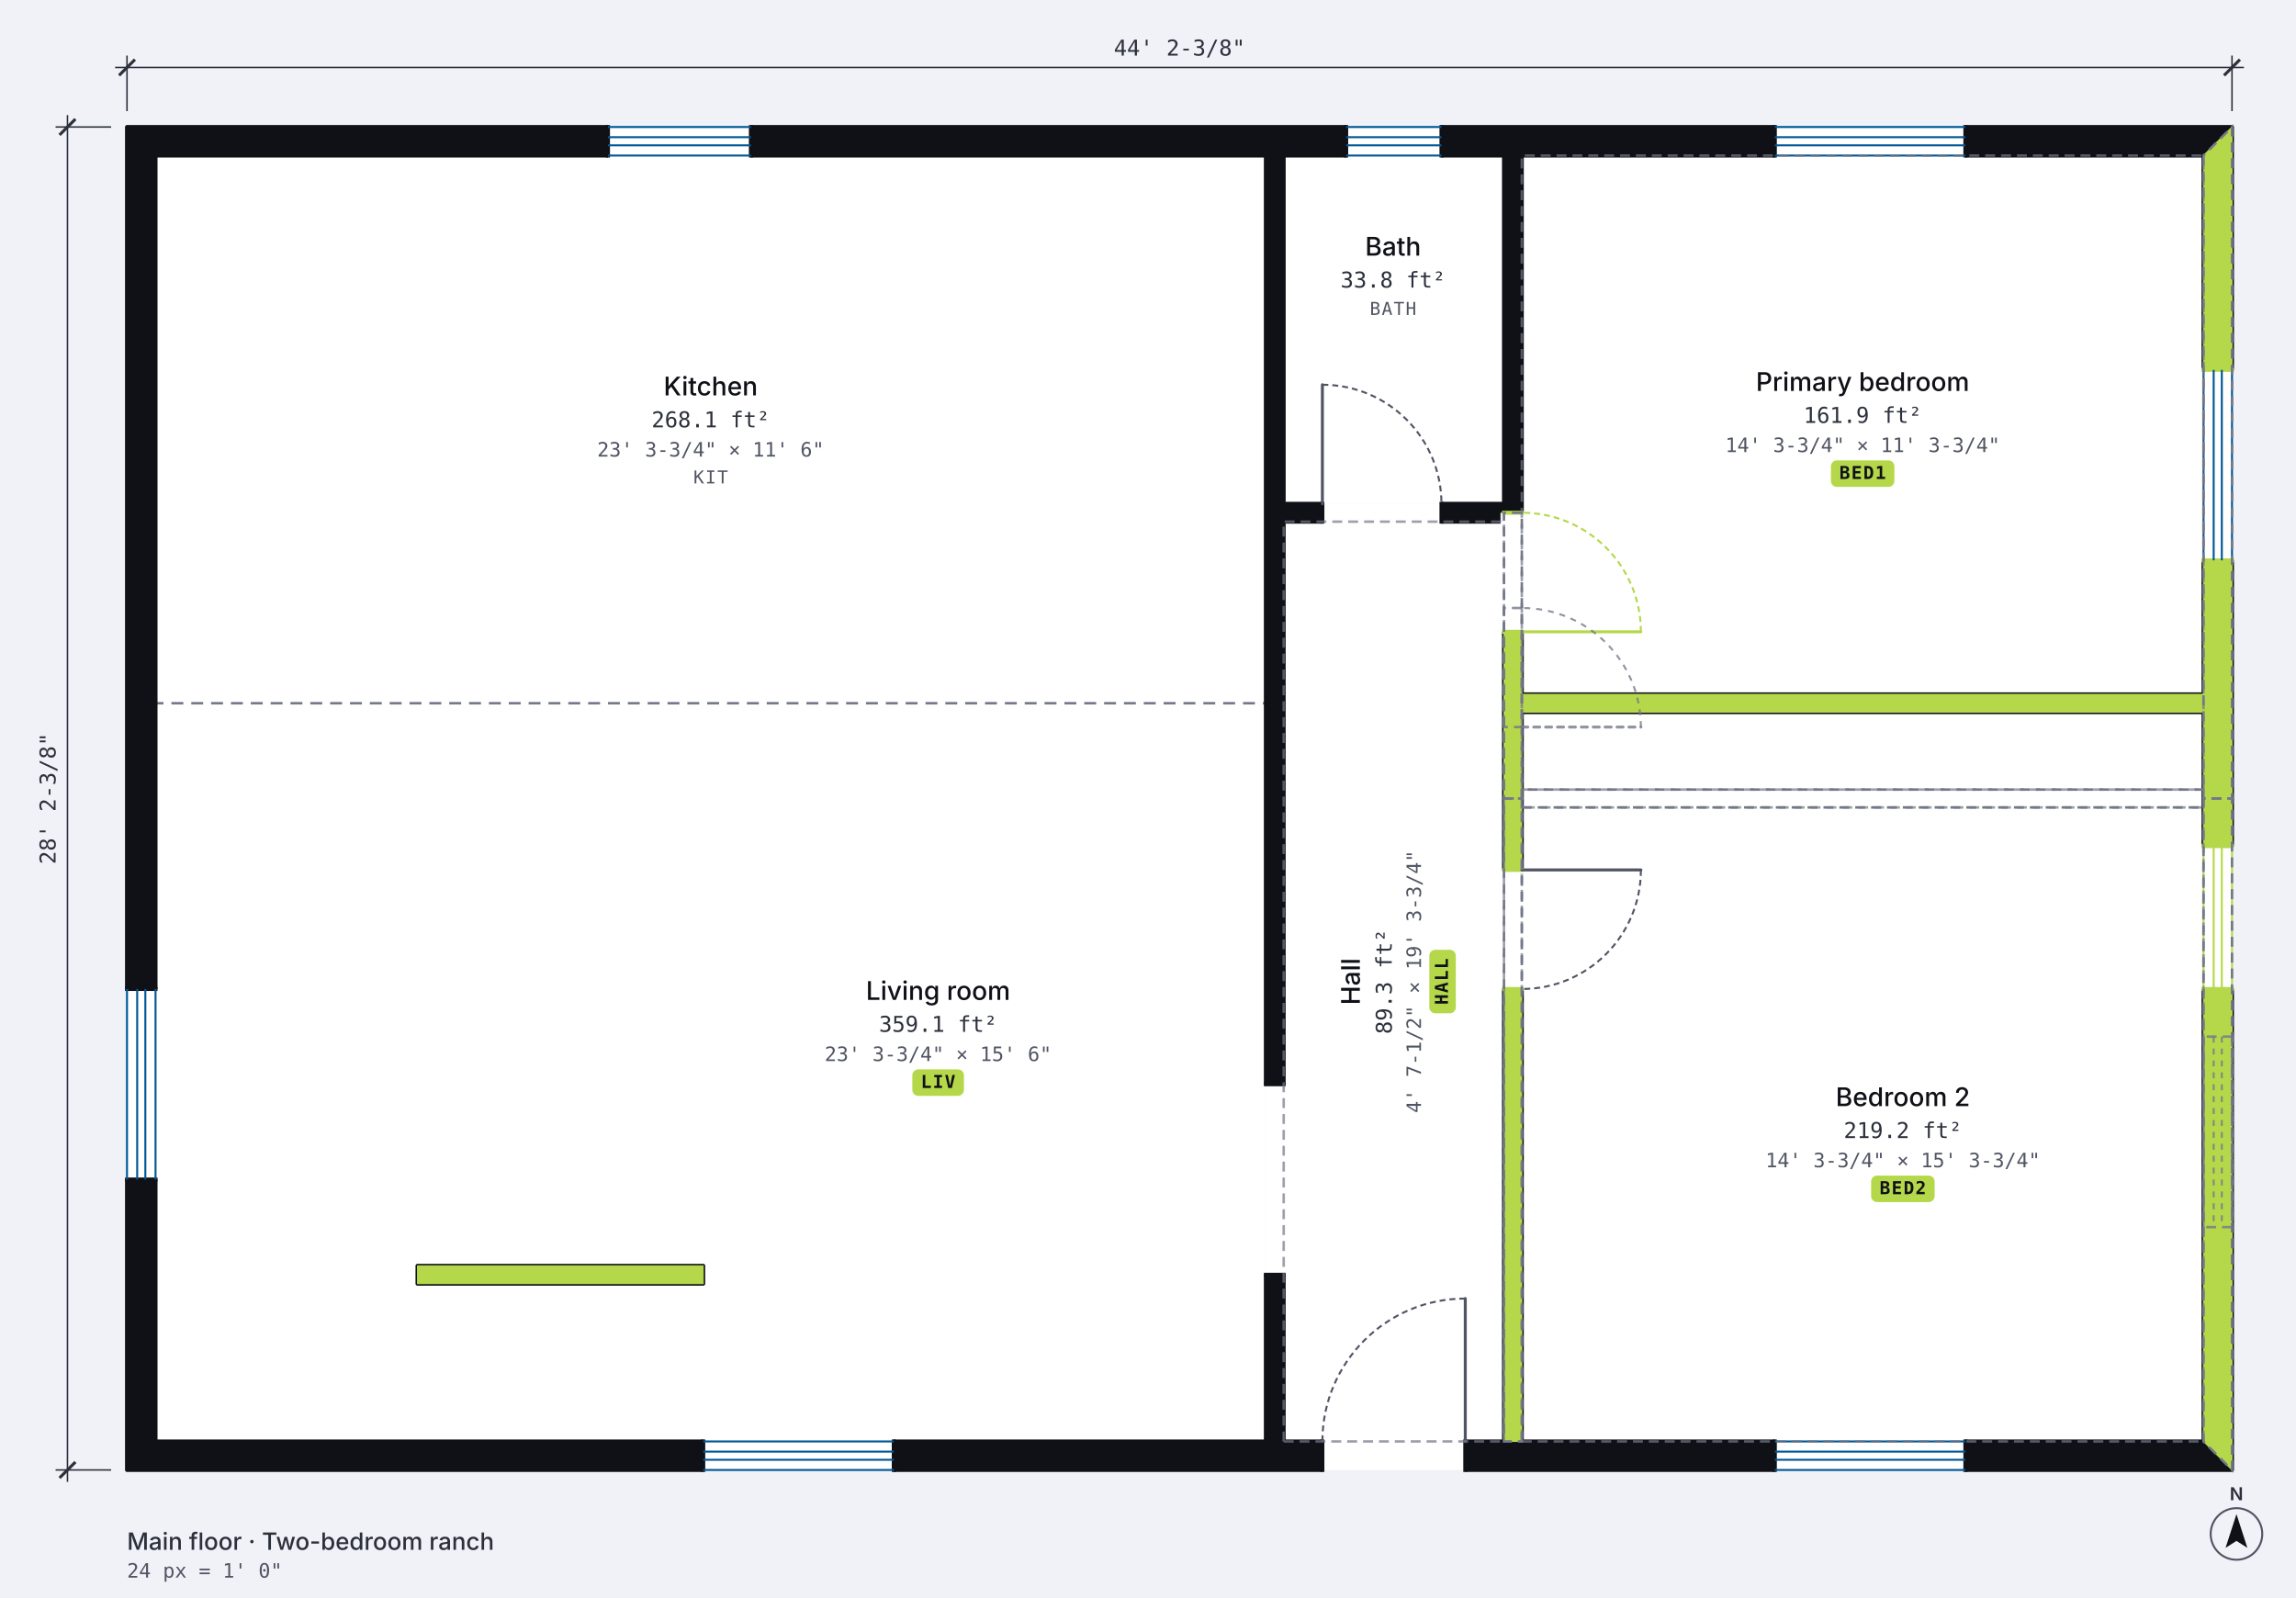
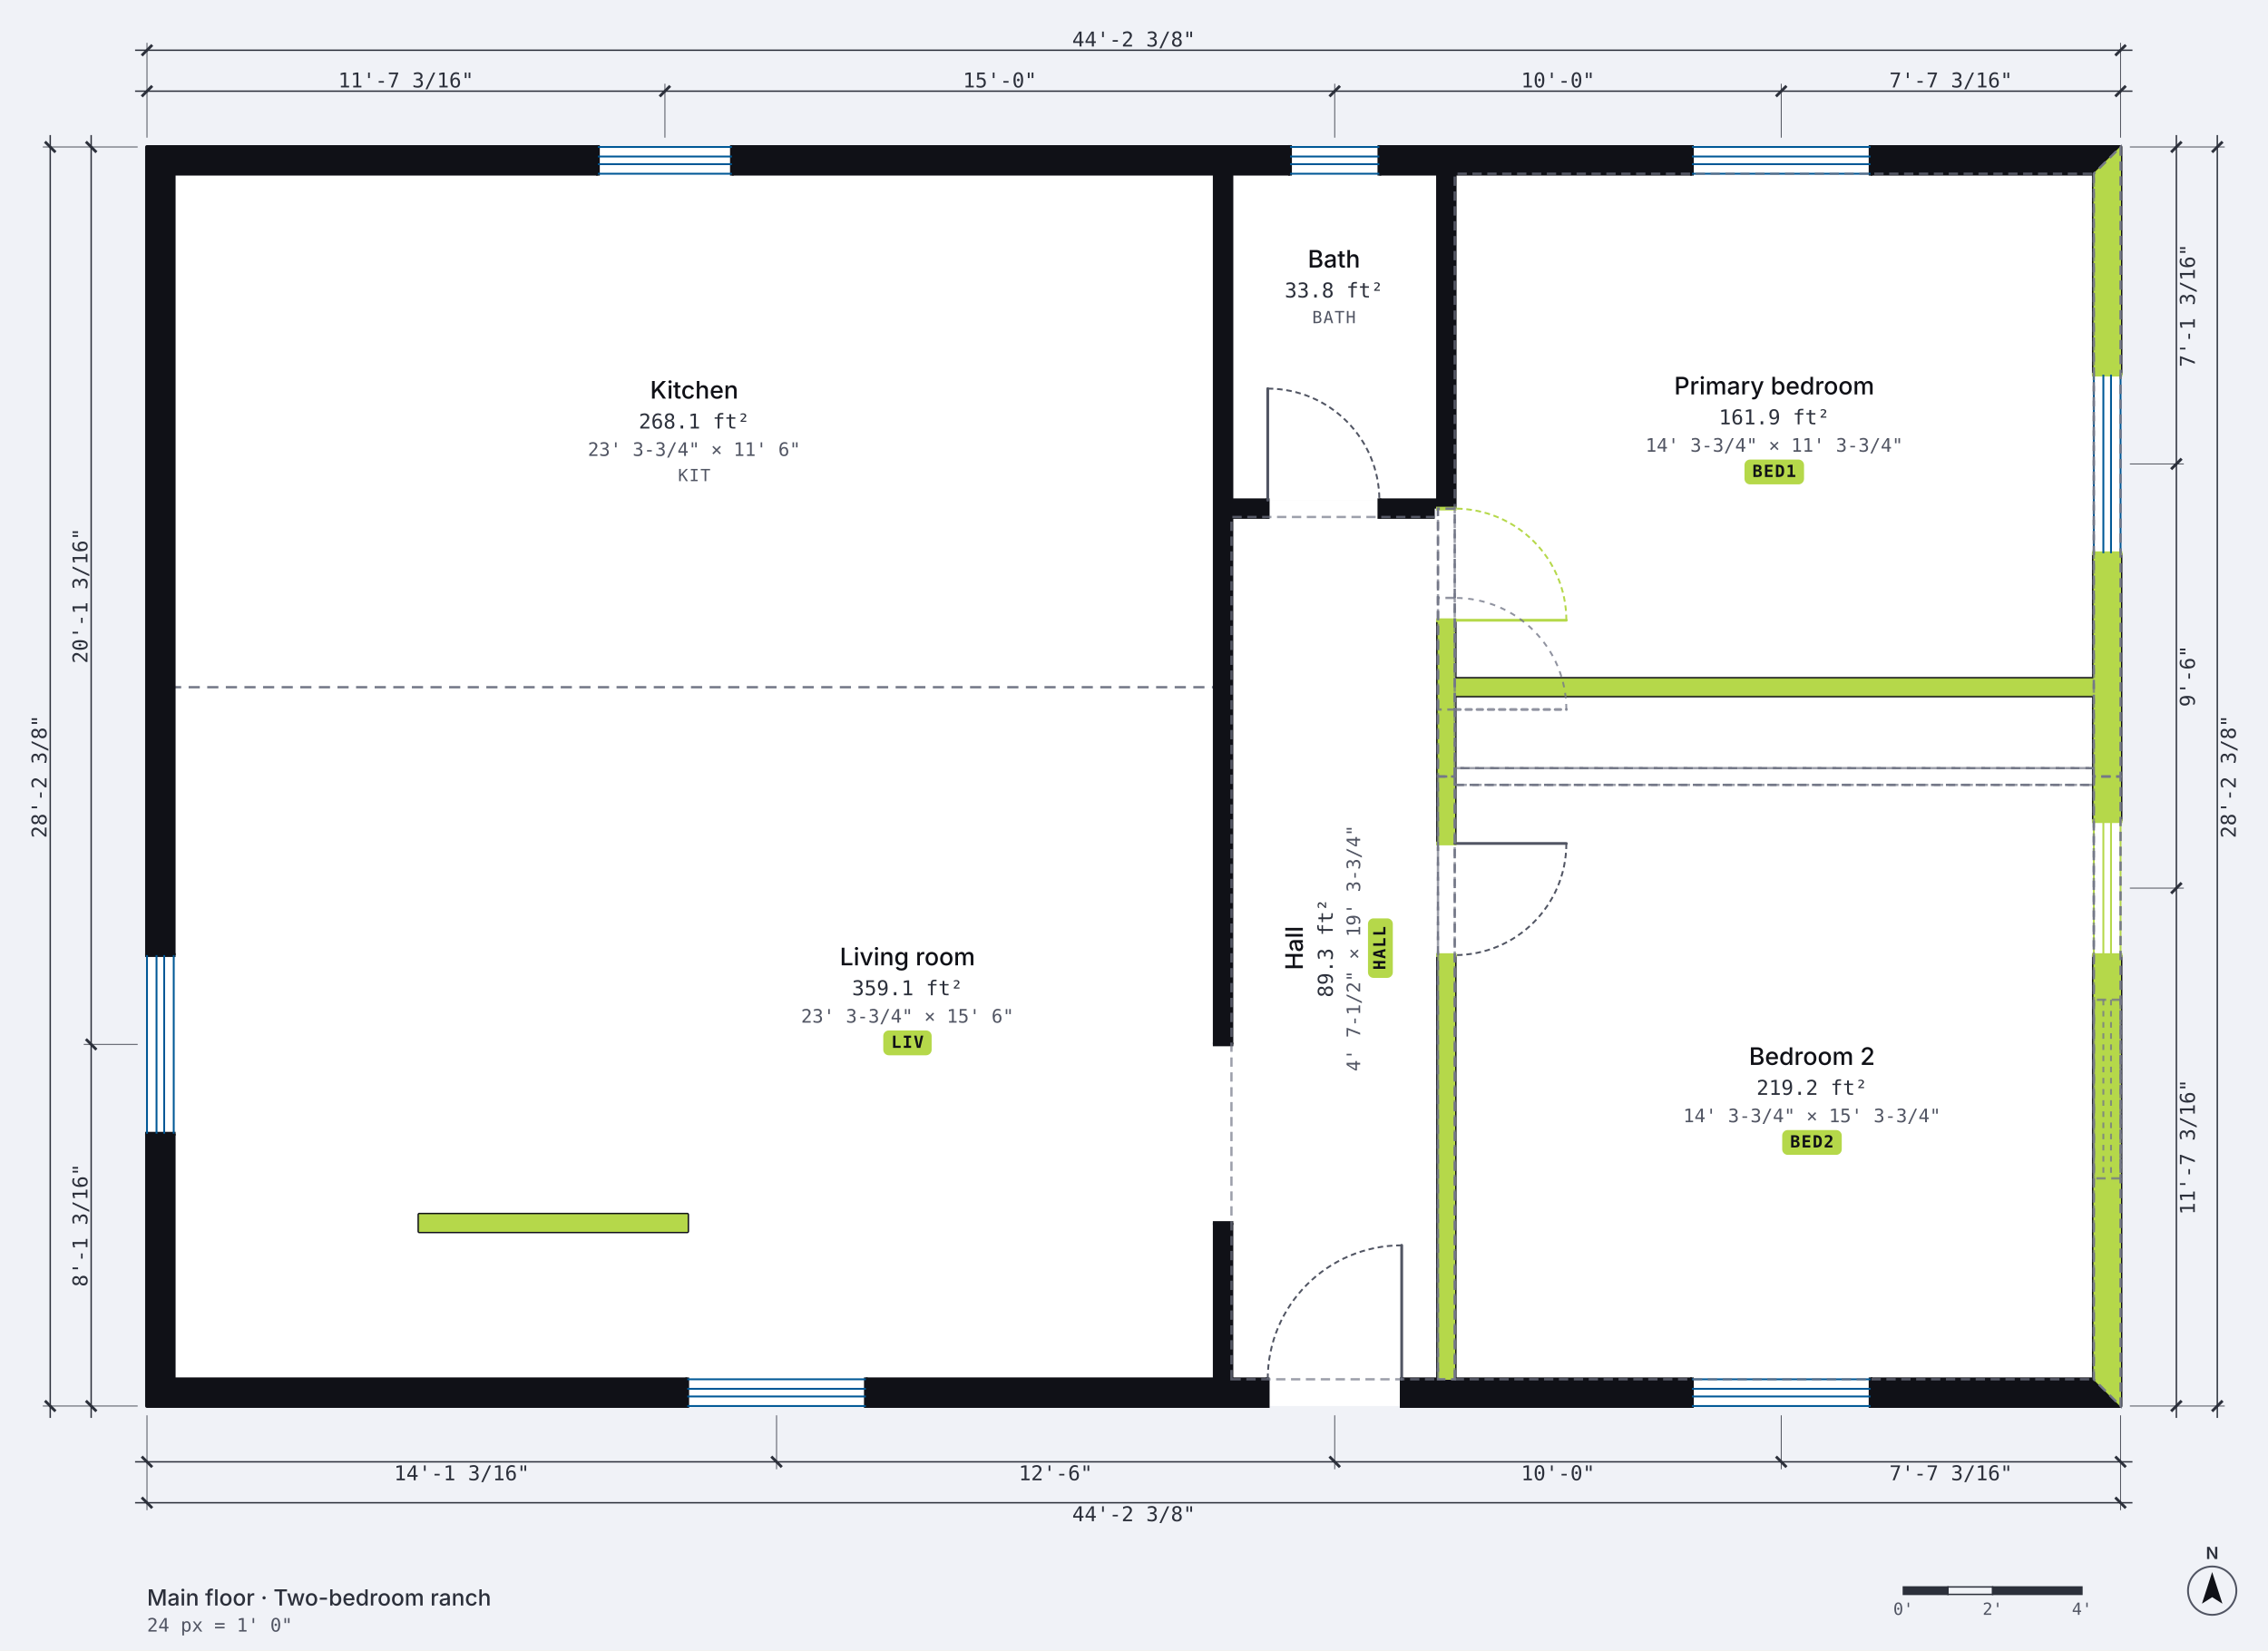
- <svg xmlns="http://www.w3.org/2000/svg" width="1157" height="805" viewBox="0 0 1157 805" font-family="Inter, sans-serif">
-   <rect width="1157" height="805" fill="#f0f2f7" />
+ <svg xmlns="http://www.w3.org/2000/svg" width="1219" height="887" viewBox="0 0 1219 887" font-family="Inter, sans-serif">
+   <rect width="1219" height="887" fill="#f0f2f7" />
  <defs>
-     <mask id="fs-cuts" maskUnits="userSpaceOnUse" x="0" y="0" width="1157" height="805">
-       <rect width="1157" height="805" fill="#fff" />
-       <path d="M756.13 318.38L756.13 258.38L768.63 258.38L768.63 318.38Z" fill="#000" />
-       <path d="M756.13 498.38L756.13 438.38L768.63 438.38L768.63 498.38Z" fill="#000" />
-       <path d="M666.38 252.13L726.38 252.13L726.38 264.63L666.38 264.63Z" fill="#000" />
-       <path d="M738.38 742.5L666.38 742.5L666.38 724.63L738.38 724.63Z" fill="#000" />
-       <path d="M636.13 642.38L636.13 546.38L648.63 546.38L648.63 642.38Z" fill="#000" />
-       <path d="M1126.5 186.38L1126.5 282.38L1108.63 282.38L1108.63 186.38Z" fill="#000" />
-       <path d="M894.38 62.25L990.38 62.25L990.38 80.13L894.38 80.13Z" fill="#000" />
-       <path d="M1126.5 426.38L1126.5 498.38L1108.63 498.38L1108.63 426.38Z" fill="#000" />
-       <path d="M990.38 742.5L894.38 742.5L894.38 724.63L990.38 724.63Z" fill="#000" />
-       <path d="M678.38 62.25L726.38 62.25L726.38 80.13L678.38 80.13Z" fill="#000" />
-       <path d="M306.38 62.25L378.38 62.25L378.38 80.13L306.38 80.13Z" fill="#000" />
-       <path d="M450.38 742.5L354.38 742.5L354.38 724.63L450.38 724.63Z" fill="#000" />
-       <path d="M62.25 594.38L62.25 498.38L80.13 498.38L80.13 594.38Z" fill="#000" />
+     <mask id="fs-cuts" maskUnits="userSpaceOnUse" x="0" y="0" width="1219" height="887">
+       <rect width="1219" height="887" fill="#fff" />
+       <path d="M771.13 333.38L771.13 273.38L783.63 273.38L783.63 333.38Z" fill="#000" />
+       <path d="M771.13 513.38L771.13 453.38L783.63 453.38L783.63 513.38Z" fill="#000" />
+       <path d="M681.38 267.13L741.38 267.13L741.38 279.63L681.38 279.63Z" fill="#000" />
+       <path d="M753.38 757.5L681.38 757.5L681.38 739.63L753.38 739.63Z" fill="#000" />
+       <path d="M651.13 657.38L651.13 561.38L663.63 561.38L663.63 657.38Z" fill="#000" />
+       <path d="M1141.5 201.38L1141.5 297.38L1123.63 297.38L1123.63 201.38Z" fill="#000" />
+       <path d="M909.38 77.25L1005.38 77.25L1005.38 95.13L909.38 95.13Z" fill="#000" />
+       <path d="M1141.5 441.38L1141.5 513.38L1123.63 513.38L1123.63 441.38Z" fill="#000" />
+       <path d="M1005.38 757.5L909.38 757.5L909.38 739.63L1005.38 739.63Z" fill="#000" />
+       <path d="M693.38 77.25L741.38 77.25L741.38 95.13L693.38 95.13Z" fill="#000" />
+       <path d="M321.38 77.25L393.38 77.25L393.38 95.13L321.38 95.13Z" fill="#000" />
+       <path d="M465.38 757.5L369.38 757.5L369.38 739.63L465.38 739.63Z" fill="#000" />
+       <path d="M77.25 609.38L77.25 513.38L95.13 513.38L95.13 609.38Z" fill="#000" />
    </mask>
    <pattern id="fs-hatch" patternUnits="userSpaceOnUse" width="8" height="8">
      <path d="M-2 2L2 -2M0 8L8 0M6 10L10 6" stroke="#b9bdcb" stroke-width="1" />
    </pattern>
  </defs>
  <g id="floors">
-     <path data-id="BATH" d="M646.88 253.88L757.88 253.88L757.88 78.38L646.88 78.38Z" fill="#ffffff" fill-rule="evenodd" />
-     <path data-id="BED1" d="M766.88 349.88L1110.38 349.88L1110.38 78.38L766.88 78.38L766.88 258.38Z" fill="#ffffff" fill-rule="evenodd" />
-     <path data-id="BED2" d="M766.88 726.38L1110.38 726.38L1110.38 358.88L766.88 358.88Z" fill="#ffffff" fill-rule="evenodd" />
-     <path data-id="HALL" d="M646.88 726.38L757.88 726.38L757.88 354.38L757.88 262.88L646.88 262.88L646.88 354.38Z" fill="#ffffff" fill-rule="evenodd" />
-     <path data-id="KIT" d="M78.38 354.38L637.88 354.38L637.88 258.38L637.88 78.38L78.38 78.38Z" fill="#ffffff" fill-rule="evenodd" />
-     <path data-id="LIV" d="M78.38 726.38L637.88 726.38L637.88 354.38L78.38 354.38ZM210.38 646.88L210.38 637.88L354.38 637.88L354.38 646.88Z" fill="#ffffff" fill-rule="evenodd" />
-     <path d="M757.88 318.38L757.88 258.38L766.88 258.38L766.88 318.38Z" fill="#ffffff" />
-     <path d="M757.88 498.38L757.88 438.38L766.88 438.38L766.88 498.38Z" fill="#ffffff" />
-     <path d="M666.38 253.88L726.38 253.88L726.38 262.88L666.38 262.88Z" fill="#ffffff" />
-     <path d="M738.38 740.75L666.38 740.75L666.38 726.38L738.38 726.38Z" fill="#ffffff" />
-     <path d="M637.88 642.38L637.88 546.38L646.88 546.38L646.88 642.38Z" fill="#ffffff" />
-     <path d="M1124.75 186.38L1124.75 282.38L1110.38 282.38L1110.38 186.38Z" fill="#ffffff" />
-     <path d="M894.38 64L990.38 64L990.38 78.38L894.38 78.38Z" fill="#ffffff" />
-     <path d="M1124.75 426.38L1124.75 498.38L1110.38 498.38L1110.38 426.38Z" fill="#ffffff" />
-     <path d="M990.38 740.75L894.38 740.75L894.38 726.38L990.38 726.38Z" fill="#ffffff" />
-     <path d="M678.38 64L726.38 64L726.38 78.38L678.38 78.38Z" fill="#ffffff" />
-     <path d="M306.38 64L378.38 64L378.38 78.38L306.38 78.38Z" fill="#ffffff" />
-     <path d="M450.38 740.75L354.38 740.75L354.38 726.38L450.38 726.38Z" fill="#ffffff" />
-     <path d="M64 594.38L64 498.38L78.38 498.38L78.38 594.38Z" fill="#ffffff" />
+     <path data-id="BATH" d="M661.88 268.88L772.88 268.88L772.88 93.38L661.88 93.38Z" fill="#ffffff" fill-rule="evenodd" />
+     <path data-id="BED1" d="M781.88 364.88L1125.38 364.88L1125.38 93.38L781.88 93.38L781.88 273.38Z" fill="#ffffff" fill-rule="evenodd" />
+     <path data-id="BED2" d="M781.88 741.38L1125.38 741.38L1125.38 373.88L781.88 373.88Z" fill="#ffffff" fill-rule="evenodd" />
+     <path data-id="HALL" d="M661.88 741.38L772.88 741.38L772.88 369.38L772.88 277.88L661.88 277.88L661.88 369.38Z" fill="#ffffff" fill-rule="evenodd" />
+     <path data-id="KIT" d="M93.38 369.38L652.88 369.38L652.88 273.38L652.88 93.38L93.38 93.38Z" fill="#ffffff" fill-rule="evenodd" />
+     <path data-id="LIV" d="M93.38 741.38L652.88 741.38L652.88 369.38L93.38 369.38ZM225.38 661.88L225.38 652.88L369.38 652.88L369.38 661.88Z" fill="#ffffff" fill-rule="evenodd" />
+     <path d="M772.88 333.38L772.88 273.38L781.88 273.38L781.88 333.38Z" fill="#ffffff" />
+     <path d="M772.88 513.38L772.88 453.38L781.88 453.38L781.88 513.38Z" fill="#ffffff" />
+     <path d="M681.38 268.88L741.38 268.88L741.38 277.88L681.38 277.88Z" fill="#ffffff" />
+     <path d="M753.38 755.75L681.38 755.75L681.38 741.38L753.38 741.38Z" fill="#ffffff" />
+     <path d="M652.88 657.38L652.88 561.38L661.88 561.38L661.88 657.38Z" fill="#ffffff" />
+     <path d="M1139.75 201.38L1139.75 297.38L1125.38 297.38L1125.38 201.38Z" fill="#ffffff" />
+     <path d="M909.38 79L1005.38 79L1005.38 93.38L909.38 93.38Z" fill="#ffffff" />
+     <path d="M1139.75 441.38L1139.75 513.38L1125.38 513.38L1125.38 441.38Z" fill="#ffffff" />
+     <path d="M1005.38 755.75L909.38 755.75L909.38 741.38L1005.38 741.38Z" fill="#ffffff" />
+     <path d="M693.38 79L741.38 79L741.38 93.38L693.38 93.38Z" fill="#ffffff" />
+     <path d="M321.38 79L393.38 79L393.38 93.38L321.38 93.38Z" fill="#ffffff" />
+     <path d="M465.38 755.75L369.38 755.75L369.38 741.38L465.38 741.38Z" fill="#ffffff" />
+     <path d="M79 609.38L79 513.38L93.38 513.38L93.38 609.38Z" fill="#ffffff" />
  </g>
  <g id="separators">
-     <path data-id="SEP" d="M66.38 354.38L642.38 354.38" stroke="#747888" stroke-width="1.25" stroke-dasharray="6 4" fill="none" />
+     <path data-id="SEP" d="M81.38 369.38L657.38 369.38" stroke="#747888" stroke-width="1.25" stroke-dasharray="6 4" fill="none" />
  </g>
  <g id="walls" mask="url(#fs-cuts)">
-     <path d="M1110.38 78.38L1110.38 354.38L1124.75 354.38L1124.75 64ZM1110.38 354.38L1110.38 726.38L1124.75 740.75L1124.75 354.38ZM646.88 726.38L646.88 354.38L637.88 354.38L637.88 726.38ZM646.88 354.38L646.88 258.38L637.88 258.38L637.88 354.38ZM646.88 258.38L646.88 78.38L637.88 78.38L637.88 258.38ZM766.88 726.38L766.88 354.38L757.88 354.38L757.88 726.38ZM766.88 354.38L766.88 258.38L757.88 258.38L757.88 354.38ZM766.88 258.38L766.88 78.38L757.88 78.38L757.88 258.38ZM646.88 262.88L757.88 262.88L757.88 253.88L646.88 253.88ZM766.88 358.88L1110.38 358.88L1110.38 349.88L766.88 349.88ZM78.38 78.38L642.38 78.38L642.38 64L64 64ZM642.38 78.38L762.38 78.38L762.38 64L642.38 64ZM762.38 78.38L1110.38 78.38L1124.75 64L762.38 64ZM210.38 646.88L354.38 646.88L354.38 637.88L210.38 637.88ZM1110.38 726.38L762.38 726.38L762.38 740.75L1124.75 740.75ZM762.38 726.38L642.38 726.38L642.38 740.75L762.38 740.75ZM642.38 726.38L78.38 726.38L64 740.75L642.38 740.75ZM78.38 726.38L78.38 354.38L64 354.38L64 740.75ZM78.38 354.38L78.38 78.38L64 64L64 354.38Z" fill="#101117" stroke="#101117" stroke-width="2" stroke-linejoin="round" />
-     <path d="M646.88 726.38L646.88 354.38L637.88 354.38L637.88 726.38ZM646.88 354.38L646.88 258.38L637.88 258.38L637.88 354.38ZM646.88 258.38L646.88 78.38L637.88 78.38L637.88 258.38ZM766.88 258.38L766.88 78.38L757.88 78.38L757.88 258.38ZM646.88 262.88L757.88 262.88L757.88 253.88L646.88 253.88ZM78.38 78.38L642.38 78.38L642.38 64L64 64ZM642.38 78.38L762.38 78.38L762.38 64L642.38 64ZM762.38 78.38L1110.38 78.38L1124.75 64L762.38 64ZM1110.38 726.38L762.38 726.38L762.38 740.75L1124.75 740.75ZM762.38 726.38L642.38 726.38L642.38 740.75L762.38 740.75ZM642.38 726.38L78.38 726.38L64 740.75L642.38 740.75ZM78.38 726.38L78.38 354.38L64 354.38L64 740.75ZM78.38 354.38L78.38 78.38L64 64L64 354.38Z" fill="#101117" stroke="#101117" stroke-width="0.5" stroke-linejoin="round" />
-     <path data-id="E1" d="M1110.38 78.38L1110.38 354.38L1124.75 354.38L1124.75 64Z" fill="#b5d84a" stroke="#b5d84a" stroke-width="0.5" stroke-linejoin="round" />
-     <path data-id="E2" d="M1110.38 354.38L1110.38 726.38L1124.75 740.75L1124.75 354.38Z" fill="#b5d84a" stroke="#b5d84a" stroke-width="0.5" stroke-linejoin="round" />
-     <path data-id="I4" d="M766.88 726.38L766.88 354.38L757.88 354.38L757.88 726.38Z" fill="#b5d84a" stroke="#b5d84a" stroke-width="0.5" stroke-linejoin="round" />
-     <path data-id="I5" d="M766.88 354.38L766.88 258.38L757.88 258.38L757.88 354.38Z" fill="#b5d84a" stroke="#b5d84a" stroke-width="0.5" stroke-linejoin="round" />
-     <path data-id="I8" d="M766.88 358.88L1110.38 358.88L1110.38 349.88L766.88 349.88Z" fill="#b5d84a" stroke="#b5d84a" stroke-width="0.5" stroke-linejoin="round" />
-     <path data-id="PW" d="M210.38 646.88L354.38 646.88L354.38 637.88L210.38 637.88Z" fill="#b5d84a" stroke="#b5d84a" stroke-width="0.5" stroke-linejoin="round" />
+     <path d="M1125.38 93.38L1125.38 369.38L1139.75 369.38L1139.75 79ZM1125.38 369.38L1125.38 741.38L1139.75 755.75L1139.75 369.38ZM661.88 741.38L661.88 369.38L652.88 369.38L652.88 741.38ZM661.88 369.38L661.88 273.38L652.88 273.38L652.88 369.38ZM661.88 273.38L661.88 93.38L652.88 93.38L652.88 273.38ZM781.88 741.38L781.88 369.38L772.88 369.38L772.88 741.38ZM781.88 369.38L781.88 273.38L772.88 273.38L772.88 369.38ZM781.88 273.38L781.88 93.38L772.88 93.38L772.88 273.38ZM661.88 277.88L772.88 277.88L772.88 268.88L661.88 268.88ZM781.88 373.88L1125.38 373.88L1125.38 364.88L781.88 364.88ZM93.38 93.38L657.38 93.38L657.38 79L79 79ZM657.38 93.38L777.38 93.38L777.38 79L657.38 79ZM777.38 93.38L1125.38 93.38L1139.75 79L777.38 79ZM225.38 661.88L369.38 661.88L369.38 652.88L225.38 652.88ZM1125.38 741.38L777.38 741.38L777.38 755.75L1139.75 755.75ZM777.38 741.38L657.38 741.38L657.38 755.75L777.38 755.75ZM657.38 741.38L93.38 741.38L79 755.75L657.38 755.75ZM93.38 741.38L93.38 369.38L79 369.38L79 755.75ZM93.38 369.38L93.38 93.38L79 79L79 369.38Z" fill="#101117" stroke="#101117" stroke-width="2" stroke-linejoin="round" />
+     <path d="M661.88 741.38L661.88 369.38L652.88 369.38L652.88 741.38ZM661.88 369.38L661.88 273.38L652.88 273.38L652.88 369.38ZM661.88 273.38L661.88 93.38L652.88 93.38L652.88 273.38ZM781.88 273.38L781.88 93.38L772.88 93.38L772.88 273.38ZM661.88 277.88L772.88 277.88L772.88 268.88L661.88 268.88ZM93.38 93.38L657.38 93.38L657.38 79L79 79ZM657.38 93.38L777.38 93.38L777.38 79L657.38 79ZM777.38 93.38L1125.38 93.38L1139.75 79L777.38 79ZM1125.38 741.38L777.38 741.38L777.38 755.75L1139.75 755.75ZM777.38 741.38L657.38 741.38L657.38 755.75L777.38 755.75ZM657.38 741.38L93.38 741.38L79 755.75L657.38 755.75ZM93.38 741.38L93.38 369.38L79 369.38L79 755.75ZM93.38 369.38L93.38 93.38L79 79L79 369.38Z" fill="#101117" stroke="#101117" stroke-width="0.5" stroke-linejoin="round" />
+     <path data-id="E1" d="M1125.38 93.38L1125.38 369.38L1139.75 369.38L1139.75 79Z" fill="#b5d84a" stroke="#b5d84a" stroke-width="0.5" stroke-linejoin="round" />
+     <path data-id="E2" d="M1125.38 369.38L1125.38 741.38L1139.75 755.75L1139.75 369.38Z" fill="#b5d84a" stroke="#b5d84a" stroke-width="0.5" stroke-linejoin="round" />
+     <path data-id="I4" d="M781.88 741.38L781.88 369.38L772.88 369.38L772.88 741.38Z" fill="#b5d84a" stroke="#b5d84a" stroke-width="0.5" stroke-linejoin="round" />
+     <path data-id="I5" d="M781.88 369.38L781.88 273.38L772.88 273.38L772.88 369.38Z" fill="#b5d84a" stroke="#b5d84a" stroke-width="0.5" stroke-linejoin="round" />
+     <path data-id="I8" d="M781.88 373.88L1125.38 373.88L1125.38 364.88L781.88 364.88Z" fill="#b5d84a" stroke="#b5d84a" stroke-width="0.5" stroke-linejoin="round" />
+     <path data-id="PW" d="M225.38 661.88L369.38 661.88L369.38 652.88L225.38 652.88Z" fill="#b5d84a" stroke="#b5d84a" stroke-width="0.5" stroke-linejoin="round" />
  </g>
  <g id="openings">
    <g data-id="D1">
-       <path d="M756.88 318.38L767.88 318.38M756.88 258.38L767.88 258.38" stroke="#b5d84a" stroke-width="2" fill="none" />
-       <path d="M766.88 318.38L826.88 318.38" stroke="#b5d84a" stroke-width="1.5" stroke-linecap="round" fill="none" />
-       <path d="M826.88 318.38A60 60 0 0 0 766.88 258.38" stroke="#b5d84a" stroke-width="1" fill="none" stroke-dasharray="3 2" />
+       <path d="M771.88 333.38L782.88 333.38M771.88 273.38L782.88 273.38" stroke="#b5d84a" stroke-width="2" fill="none" />
+       <path d="M781.88 333.38L841.88 333.38" stroke="#b5d84a" stroke-width="1.5" stroke-linecap="round" fill="none" />
+       <path d="M841.88 333.38A60 60 0 0 0 781.88 273.38" stroke="#b5d84a" stroke-width="1" fill="none" stroke-dasharray="3 2" />
    </g>
    <g data-id="D2">
-       <path d="M756.88 498.38L767.88 498.38M756.88 438.38L767.88 438.38" stroke="#b5d84a" stroke-width="2" fill="none" />
-       <path d="M766.88 438.38L826.88 438.38" stroke="#515563" stroke-width="1.5" stroke-linecap="round" fill="none" />
-       <path d="M826.88 438.38A60 60 0 0 1 766.88 498.38" stroke="#515563" stroke-width="1" fill="none" stroke-dasharray="3 2" />
+       <path d="M771.88 513.38L782.88 513.38M771.88 453.38L782.88 453.38" stroke="#b5d84a" stroke-width="2" fill="none" />
+       <path d="M781.88 453.38L841.88 453.38" stroke="#515563" stroke-width="1.5" stroke-linecap="round" fill="none" />
+       <path d="M841.88 453.38A60 60 0 0 1 781.88 513.38" stroke="#515563" stroke-width="1" fill="none" stroke-dasharray="3 2" />
    </g>
    <g data-id="DB">
-       <path d="M666.38 252.88L666.38 263.88M726.38 252.88L726.38 263.88" stroke="#101117" stroke-width="2" fill="none" />
-       <path d="M666.38 253.88L666.38 193.88" stroke="#515563" stroke-width="1.5" stroke-linecap="round" fill="none" />
-       <path d="M666.38 193.88A60 60 0 0 1 726.38 253.88" stroke="#515563" stroke-width="1" fill="none" stroke-dasharray="3 2" />
+       <path d="M681.38 267.88L681.38 278.88M741.38 267.88L741.38 278.88" stroke="#101117" stroke-width="2" fill="none" />
+       <path d="M681.38 268.88L681.38 208.88" stroke="#515563" stroke-width="1.5" stroke-linecap="round" fill="none" />
+       <path d="M681.38 208.88A60 60 0 0 1 741.38 268.88" stroke="#515563" stroke-width="1" fill="none" stroke-dasharray="3 2" />
    </g>
    <g data-id="FD">
-       <path d="M738.38 741.75L738.38 725.38M666.38 741.75L666.38 725.38" stroke="#101117" stroke-width="2" fill="none" />
-       <path d="M738.38 726.38L738.38 654.38" stroke="#515563" stroke-width="1.5" stroke-linecap="round" fill="none" />
-       <path d="M738.38 654.38A72 72 0 0 0 666.38 726.38" stroke="#515563" stroke-width="1" fill="none" stroke-dasharray="3 2" />
+       <path d="M753.38 756.75L753.38 740.38M681.38 756.75L681.38 740.38" stroke="#101117" stroke-width="2" fill="none" />
+       <path d="M753.38 741.38L753.38 669.38" stroke="#515563" stroke-width="1.5" stroke-linecap="round" fill="none" />
+       <path d="M753.38 669.38A72 72 0 0 0 681.38 741.38" stroke="#515563" stroke-width="1" fill="none" stroke-dasharray="3 2" />
    </g>
    <g data-id="LH">
-       <path d="M636.88 642.38L647.88 642.38M636.88 546.38L647.88 546.38" stroke="#101117" stroke-width="2" fill="none" />
+       <path d="M651.88 657.38L662.88 657.38M651.88 561.38L662.88 561.38" stroke="#101117" stroke-width="2" fill="none" />
    </g>
    <g data-id="W1E">
-       <path d="M1125.75 186.38L1109.38 186.38M1125.75 282.38L1109.38 282.38" stroke="#b5d84a" stroke-width="2" fill="none" />
-       <path d="M1124.75 186.38L1124.75 282.38M1110.38 186.38L1110.38 282.38M1119.62 186.38L1119.62 282.38M1115.51 186.38L1115.51 282.38" stroke="#005896" stroke-width="1" fill="none" />
+       <path d="M1140.75 201.38L1124.38 201.38M1140.75 297.38L1124.38 297.38" stroke="#b5d84a" stroke-width="2" fill="none" />
+       <path d="M1139.75 201.38L1139.75 297.38M1125.38 201.38L1125.38 297.38M1134.62 201.38L1134.62 297.38M1130.51 201.38L1130.51 297.38" stroke="#005896" stroke-width="1" fill="none" />
    </g>
    <g data-id="W1N">
-       <path d="M894.38 63L894.38 79.38M990.38 63L990.38 79.38" stroke="#101117" stroke-width="2" fill="none" />
-       <path d="M894.38 64L990.38 64M894.38 78.38L990.38 78.38M894.38 69.13L990.38 69.13M894.38 73.24L990.38 73.24" stroke="#005896" stroke-width="1" fill="none" />
+       <path d="M909.38 78L909.38 94.38M1005.38 78L1005.38 94.38" stroke="#101117" stroke-width="2" fill="none" />
+       <path d="M909.38 79L1005.38 79M909.38 93.38L1005.38 93.38M909.38 84.13L1005.38 84.13M909.38 88.24L1005.38 88.24" stroke="#005896" stroke-width="1" fill="none" />
    </g>
    <g data-id="W2N">
-       <path d="M1125.75 426.38L1109.38 426.38M1125.75 498.38L1109.38 498.38" stroke="#b5d84a" stroke-width="2" fill="none" />
-       <path d="M1124.75 426.38L1124.75 498.38M1110.38 426.38L1110.38 498.38M1119.62 426.38L1119.62 498.38M1115.51 426.38L1115.51 498.38" stroke="#b5d84a" stroke-width="1" fill="none" />
+       <path d="M1140.75 441.38L1124.38 441.38M1140.75 513.38L1124.38 513.38" stroke="#b5d84a" stroke-width="2" fill="none" />
+       <path d="M1139.75 441.38L1139.75 513.38M1125.38 441.38L1125.38 513.38M1134.62 441.38L1134.62 513.38M1130.51 441.38L1130.51 513.38" stroke="#b5d84a" stroke-width="1" fill="none" />
    </g>
    <g data-id="W2S">
-       <path d="M990.38 741.75L990.38 725.38M894.38 741.75L894.38 725.38" stroke="#101117" stroke-width="2" fill="none" />
-       <path d="M990.38 740.75L894.38 740.75M990.38 726.38L894.38 726.38M990.38 735.62L894.38 735.62M990.38 731.51L894.38 731.51" stroke="#005896" stroke-width="1" fill="none" />
+       <path d="M1005.38 756.75L1005.38 740.38M909.38 756.75L909.38 740.38" stroke="#101117" stroke-width="2" fill="none" />
+       <path d="M1005.38 755.75L909.38 755.75M1005.38 741.38L909.38 741.38M1005.38 750.62L909.38 750.62M1005.38 746.51L909.38 746.51" stroke="#005896" stroke-width="1" fill="none" />
    </g>
    <g data-id="WB">
-       <path d="M678.38 63L678.38 79.38M726.38 63L726.38 79.38" stroke="#101117" stroke-width="2" fill="none" />
-       <path d="M678.38 64L726.38 64M678.38 78.38L726.38 78.38M678.38 69.13L726.38 69.13M678.38 73.24L726.38 73.24" stroke="#005896" stroke-width="1" fill="none" />
+       <path d="M693.38 78L693.38 94.38M741.38 78L741.38 94.38" stroke="#101117" stroke-width="2" fill="none" />
+       <path d="M693.38 79L741.38 79M693.38 93.38L741.38 93.38M693.38 84.13L741.38 84.13M693.38 88.24L741.38 88.24" stroke="#005896" stroke-width="1" fill="none" />
    </g>
    <g data-id="WK">
-       <path d="M306.38 63L306.38 79.38M378.38 63L378.38 79.38" stroke="#101117" stroke-width="2" fill="none" />
-       <path d="M306.38 64L378.38 64M306.38 78.38L378.38 78.38M306.38 69.13L378.38 69.13M306.38 73.24L378.38 73.24" stroke="#005896" stroke-width="1" fill="none" />
+       <path d="M321.38 78L321.38 94.38M393.38 78L393.38 94.38" stroke="#101117" stroke-width="2" fill="none" />
+       <path d="M321.38 79L393.38 79M321.38 93.38L393.38 93.38M321.38 84.13L393.38 84.13M321.38 88.24L393.38 88.24" stroke="#005896" stroke-width="1" fill="none" />
    </g>
    <g data-id="WL1">
-       <path d="M450.38 741.75L450.38 725.38M354.38 741.75L354.38 725.38" stroke="#101117" stroke-width="2" fill="none" />
-       <path d="M450.38 740.75L354.38 740.75M450.38 726.38L354.38 726.38M450.38 735.62L354.38 735.62M450.38 731.51L354.38 731.51" stroke="#005896" stroke-width="1" fill="none" />
+       <path d="M465.38 756.75L465.38 740.38M369.38 756.75L369.38 740.38" stroke="#101117" stroke-width="2" fill="none" />
+       <path d="M465.38 755.75L369.38 755.75M465.38 741.38L369.38 741.38M465.38 750.62L369.38 750.62M465.38 746.51L369.38 746.51" stroke="#005896" stroke-width="1" fill="none" />
    </g>
    <g data-id="WL2">
-       <path d="M63 594.38L79.38 594.38M63 498.38L79.38 498.38" stroke="#101117" stroke-width="2" fill="none" />
-       <path d="M64 594.38L64 498.38M78.38 594.38L78.38 498.38M69.13 594.38L69.13 498.38M73.24 594.38L73.24 498.38" stroke="#005896" stroke-width="1" fill="none" />
+       <path d="M78 609.38L94.38 609.38M78 513.38L94.38 513.38" stroke="#101117" stroke-width="2" fill="none" />
+       <path d="M79 609.38L79 513.38M93.38 609.38L93.38 513.38M84.13 609.38L84.13 513.38M88.24 609.38L88.24 513.38" stroke="#005896" stroke-width="1" fill="none" />
    </g>
  </g>
  <g id="ghosts">
-     <path data-ghost="BED1" d="M766.88 397.88L1110.38 397.88L1110.38 78.38L766.88 78.38L766.88 258.38Z" stroke="#747888" stroke-width="1.25" stroke-dasharray="5 3" fill="none" opacity="0.7" />
-     <path data-ghost="BED2" d="M766.88 726.38L1110.38 726.38L1110.38 406.88L766.88 406.88Z" stroke="#747888" stroke-width="1.25" stroke-dasharray="5 3" fill="none" opacity="0.7" />
-     <path data-ghost="HALL" d="M646.88 726.38L757.88 726.38L757.88 402.38L757.88 262.88L646.88 262.88L646.88 354.38Z" stroke="#747888" stroke-width="1.25" stroke-dasharray="5 3" fill="none" opacity="0.7" />
-     <path data-ghost="E1" d="M1110.38 78.38L1110.38 402.38L1124.75 402.38L1124.75 64Z" stroke="#747888" stroke-width="1.25" stroke-dasharray="5 3" fill="none" />
-     <path data-ghost="E2" d="M1110.38 402.38L1110.38 726.38L1124.75 740.75L1124.75 402.38Z" stroke="#747888" stroke-width="1.25" stroke-dasharray="5 3" fill="none" />
-     <path data-ghost="I4" d="M766.88 726.38L766.88 402.38L757.88 402.38L757.88 726.38Z" stroke="#747888" stroke-width="1.25" stroke-dasharray="5 3" fill="none" />
-     <path data-ghost="I5" d="M766.88 402.38L766.88 258.38L757.88 258.38L757.88 402.38Z" stroke="#747888" stroke-width="1.25" stroke-dasharray="5 3" fill="none" />
-     <path data-ghost="I8" d="M766.88 406.88L1110.38 406.88L1110.38 397.88L766.88 397.88Z" stroke="#747888" stroke-width="1.25" stroke-dasharray="5 3" fill="none" />
+     <path data-ghost="BED1" d="M781.88 412.88L1125.38 412.88L1125.38 93.38L781.88 93.38L781.88 273.38Z" stroke="#747888" stroke-width="1.25" stroke-dasharray="5 3" fill="none" opacity="0.7" />
+     <path data-ghost="BED2" d="M781.88 741.38L1125.38 741.38L1125.38 421.88L781.88 421.88Z" stroke="#747888" stroke-width="1.25" stroke-dasharray="5 3" fill="none" opacity="0.7" />
+     <path data-ghost="HALL" d="M661.88 741.38L772.88 741.38L772.88 417.38L772.88 277.88L661.88 277.88L661.88 369.38Z" stroke="#747888" stroke-width="1.25" stroke-dasharray="5 3" fill="none" opacity="0.7" />
+     <path data-ghost="E1" d="M1125.38 93.38L1125.38 417.38L1139.75 417.38L1139.75 79Z" stroke="#747888" stroke-width="1.25" stroke-dasharray="5 3" fill="none" />
+     <path data-ghost="E2" d="M1125.38 417.38L1125.38 741.38L1139.75 755.75L1139.75 417.38Z" stroke="#747888" stroke-width="1.25" stroke-dasharray="5 3" fill="none" />
+     <path data-ghost="I4" d="M781.88 741.38L781.88 417.38L772.88 417.38L772.88 741.38Z" stroke="#747888" stroke-width="1.25" stroke-dasharray="5 3" fill="none" />
+     <path data-ghost="I5" d="M781.88 417.38L781.88 273.38L772.88 273.38L772.88 417.38Z" stroke="#747888" stroke-width="1.25" stroke-dasharray="5 3" fill="none" />
+     <path data-ghost="I8" d="M781.88 421.88L1125.38 421.88L1125.38 412.88L781.88 412.88Z" stroke="#747888" stroke-width="1.25" stroke-dasharray="5 3" fill="none" />
    <g data-ghost="D1">
-       <path d="M757.88 366.38L757.88 306.38L766.88 306.38L766.88 366.38Z" stroke="#747888" stroke-width="1.25" stroke-dasharray="5 3" fill="none" opacity="0.8" />
-       <path d="M766.88 366.38L826.88 366.38" stroke="#747888" stroke-width="1.5" stroke-linecap="round" fill="none" stroke-dasharray="3 3" opacity="0.8" />
-       <path d="M826.88 366.38A60 60 0 0 0 766.88 306.38" stroke="#747888" stroke-width="1" fill="none" stroke-dasharray="3 3" opacity="0.8" />
+       <path d="M772.88 381.38L772.88 321.38L781.88 321.38L781.88 381.38Z" stroke="#747888" stroke-width="1.25" stroke-dasharray="5 3" fill="none" opacity="0.8" />
+       <path d="M781.88 381.38L841.88 381.38" stroke="#747888" stroke-width="1.5" stroke-linecap="round" fill="none" stroke-dasharray="3 3" opacity="0.8" />
+       <path d="M841.88 381.38A60 60 0 0 0 781.88 321.38" stroke="#747888" stroke-width="1" fill="none" stroke-dasharray="3 3" opacity="0.8" />
    </g>
    <g data-ghost="W2E">
-       <path d="M1124.75 522.38L1124.75 618.38L1110.38 618.38L1110.38 522.38Z" stroke="#747888" stroke-width="1.25" stroke-dasharray="5 3" fill="none" opacity="0.8" />
-       <path d="M1124.75 522.38L1124.75 618.38M1110.38 522.38L1110.38 618.38M1119.62 522.38L1119.62 618.38M1115.51 522.38L1115.51 618.38" stroke="#747888" stroke-width="1" fill="none" stroke-dasharray="3 3" opacity="0.8" />
+       <path d="M1139.75 537.38L1139.75 633.38L1125.38 633.38L1125.38 537.38Z" stroke="#747888" stroke-width="1.25" stroke-dasharray="5 3" fill="none" opacity="0.8" />
+       <path d="M1139.75 537.38L1139.75 633.38M1125.38 537.38L1125.38 633.38M1134.62 537.38L1134.62 633.38M1130.51 537.38L1130.51 633.38" stroke="#747888" stroke-width="1" fill="none" stroke-dasharray="3 3" opacity="0.8" />
    </g>
  </g>
  <g id="labels" font-family="Inter, sans-serif">
-     <g data-id="BATH" transform="translate(701.99 138.7)" text-anchor="middle">
+     <g data-id="BATH" transform="translate(716.99 153.7)" text-anchor="middle">
      <text y="-9.88" font-size="13" font-weight="500" fill="#101117">Bath</text>
      <text y="6.21" font-family="'JetBrains Mono', monospace" font-size="11" fill="#2c303b">33.8 ft²</text>
      <text y="20" font-family="'JetBrains Mono', monospace" font-size="9" letter-spacing="0.6" fill="#515563">BATH</text>
    </g>
-     <g data-id="BED1" transform="translate(938.63 214.13)" text-anchor="middle">
+     <g data-id="BED1" transform="translate(953.63 229.13)" text-anchor="middle">
      <text y="-17.13" font-size="13" font-weight="500" fill="#101117">Primary bedroom</text>
      <text y="-1.04" font-family="'JetBrains Mono', monospace" font-size="11" fill="#2c303b">161.9 ft²</text>
      <text y="13.68" font-family="'JetBrains Mono', monospace" font-size="10" fill="#515563">14' 3-3/4" × 11' 3-3/4"</text>
      <rect x="-16" y="17.88" width="32" height="13.35" rx="3" fill="#b5d84a" />
      <text y="27.25" font-family="'JetBrains Mono', monospace" font-size="9" font-weight="600" letter-spacing="0.6" fill="#101117">BED1</text>
    </g>
-     <g data-id="BED2" transform="translate(958.9 574.53)" text-anchor="middle">
+     <g data-id="BED2" transform="translate(973.9 589.53)" text-anchor="middle">
      <text y="-17.13" font-size="13" font-weight="500" fill="#101117">Bedroom 2</text>
      <text y="-1.04" font-family="'JetBrains Mono', monospace" font-size="11" fill="#2c303b">219.2 ft²</text>
      <text y="13.68" font-family="'JetBrains Mono', monospace" font-size="10" fill="#515563">14' 3-3/4" × 15' 3-3/4"</text>
      <rect x="-16" y="17.88" width="32" height="13.35" rx="3" fill="#b5d84a" />
      <text y="27.25" font-family="'JetBrains Mono', monospace" font-size="9" font-weight="600" letter-spacing="0.6" fill="#101117">BED2</text>
    </g>
-     <g data-id="HALL" transform="translate(702.38 494.63) rotate(-90)" text-anchor="middle">
+     <g data-id="HALL" transform="translate(717.38 509.63) rotate(-90)" text-anchor="middle">
      <text y="-17.13" font-size="13" font-weight="500" fill="#101117">Hall</text>
      <text y="-1.04" font-family="'JetBrains Mono', monospace" font-size="11" fill="#2c303b">89.3 ft²</text>
      <text y="13.68" font-family="'JetBrains Mono', monospace" font-size="10" fill="#515563">4' 7-1/2" × 19' 3-3/4"</text>
      <rect x="-16" y="17.88" width="32" height="13.35" rx="3" fill="#b5d84a" />
      <text y="27.25" font-family="'JetBrains Mono', monospace" font-size="9" font-weight="600" letter-spacing="0.6" fill="#101117">HALL</text>
    </g>
-     <g data-id="KIT" transform="translate(358.13 216.38)" text-anchor="middle">
+     <g data-id="KIT" transform="translate(373.13 231.38)" text-anchor="middle">
      <text y="-17.13" font-size="13" font-weight="500" fill="#101117">Kitchen</text>
      <text y="-1.04" font-family="'JetBrains Mono', monospace" font-size="11" fill="#2c303b">268.1 ft²</text>
      <text y="13.68" font-family="'JetBrains Mono', monospace" font-size="10" fill="#515563">23' 3-3/4" × 11' 6"</text>
      <text y="27.25" font-family="'JetBrains Mono', monospace" font-size="9" letter-spacing="0.6" fill="#515563">KIT</text>
    </g>
-     <g data-id="LIV" transform="translate(472.74 521)" text-anchor="middle">
+     <g data-id="LIV" transform="translate(487.74 536)" text-anchor="middle">
      <text y="-17.13" font-size="13" font-weight="500" fill="#101117">Living room</text>
      <text y="-1.04" font-family="'JetBrains Mono', monospace" font-size="11" fill="#2c303b">359.1 ft²</text>
      <text y="13.68" font-family="'JetBrains Mono', monospace" font-size="10" fill="#515563">23' 3-3/4" × 15' 6"</text>
      <rect x="-13" y="17.88" width="26" height="13.35" rx="3" fill="#b5d84a" />
      <text y="27.25" font-family="'JetBrains Mono', monospace" font-size="9" font-weight="600" letter-spacing="0.6" fill="#101117">LIV</text>
    </g>
  </g>
  <g id="dimensions" stroke="#2c303b" font-family="'JetBrains Mono', monospace" font-size="11">
-     <path d="M64 56L64 28M1124.75 56L1124.75 28M58 34L1130.75 34M56 64L28 64M56 740.75L28 740.75M34 58L34 746.75" stroke-width="0.75" fill="none" />
-     <path d="M60 38L68 30M1120.75 38L1128.75 30M30 68L38 60M30 744.75L38 736.75" stroke-width="1.5" fill="none" />
-     <text x="594.38" y="28" text-anchor="middle" stroke="none" fill="#2c303b">44' 2-3/8"</text>
-     <text transform="translate(28 402.38) rotate(-90)" text-anchor="middle" stroke="none" fill="#2c303b">28' 2-3/8"</text>
-   </g>
-   <text x="64" y="781" font-size="12" font-weight="500" fill="#2c303b">Main floor · Two-bedroom ranch</text>
-   <text x="64" y="795" font-family="'JetBrains Mono', monospace" font-size="10" fill="#515563">24 px = 1' 0"</text>
-   <g id="north" transform="translate(1127 773)">
+     <path data-role="dim" d="M72.6 49L1146.15 49M72.6 27L1146.15 27M72.6 785.75L1146.15 785.75M72.6 807.75L1146.15 807.75M1169.75 762.15L1169.75 72.6M1191.75 762.15L1191.75 72.6M49 762.15L49 72.6M27 762.15L27 72.6" stroke-width="0.75" fill="none" />
+     <path data-role="tick" d="M76.17 51.83L81.83 46.17M354.55 51.83L360.2 46.17M714.55 51.83L720.2 46.17M954.55 51.83L960.2 46.17M1136.92 51.83L1142.58 46.17M76.17 29.83L81.83 24.17M1136.92 29.83L1142.58 24.17M76.17 782.92L81.83 788.58M414.55 782.92L420.2 788.58M714.55 782.92L720.2 788.58M954.55 782.92L960.2 788.58M1136.92 782.92L1142.58 788.58M76.17 804.92L81.83 810.58M1136.92 804.92L1142.58 810.58M1166.92 758.58L1172.58 752.92M1166.92 480.2L1172.58 474.55M1166.92 252.2L1172.58 246.55M1166.92 81.83L1172.58 76.17M1188.92 758.58L1194.58 752.92M1188.92 81.83L1194.58 76.17M51.83 758.58L46.17 752.92M51.83 564.2L46.17 558.55M51.83 81.83L46.17 76.17M29.83 758.58L24.17 752.92M29.83 81.83L24.17 76.17" stroke-width="1.5" fill="none" />
+     <path data-role="ext" d="M79 74L79 45M357.38 74L357.38 45M717.38 74L717.38 45M957.38 74L957.38 45M1139.75 74L1139.75 45M79 74L79 23M1139.75 74L1139.75 23M79 760.75L79 789.75M417.38 760.75L417.38 789.75M717.38 760.75L717.38 789.75M957.38 760.75L957.38 789.75M1139.75 760.75L1139.75 789.75M79 760.75L79 811.75M1139.75 760.75L1139.75 811.75M1144.75 755.75L1173.75 755.75M1144.75 477.38L1173.75 477.38M1144.75 249.38L1173.75 249.38M1144.75 79L1173.75 79M1144.75 755.75L1195.75 755.75M1144.75 79L1195.75 79M74 755.75L45 755.75M74 561.38L45 561.38M74 79L45 79M74 755.75L23 755.75M74 79L23 79" stroke-width="0.5" fill="none" stroke-opacity="0.8" />
+     <text x="218.19" y="47" text-anchor="middle" stroke="none" fill="#2c303b" font-size="11">11'-7 3/16"</text>
+     <text x="537.38" y="47" text-anchor="middle" stroke="none" fill="#2c303b" font-size="11">15'-0"</text>
+     <text x="837.38" y="47" text-anchor="middle" stroke="none" fill="#2c303b" font-size="11">10'-0"</text>
+     <text x="1048.56" y="47" text-anchor="middle" stroke="none" fill="#2c303b" font-size="11">7'-7 3/16"</text>
+     <text x="609.38" y="25" text-anchor="middle" stroke="none" fill="#2c303b" font-size="11">44'-2 3/8"</text>
+     <text x="248.19" y="795.67" text-anchor="middle" stroke="none" fill="#2c303b" font-size="11">14'-1 3/16"</text>
+     <text x="567.38" y="795.67" text-anchor="middle" stroke="none" fill="#2c303b" font-size="11">12'-6"</text>
+     <text x="837.38" y="795.67" text-anchor="middle" stroke="none" fill="#2c303b" font-size="11">10'-0"</text>
+     <text x="1048.56" y="795.67" text-anchor="middle" stroke="none" fill="#2c303b" font-size="11">7'-7 3/16"</text>
+     <text x="609.38" y="817.67" text-anchor="middle" stroke="none" fill="#2c303b" font-size="11">44'-2 3/8"</text>
+     <text x="1179.67" y="616.56" text-anchor="middle" stroke="none" fill="#2c303b" font-size="11" transform="rotate(-90 1179.67 616.56)">11'-7 3/16"</text>
+     <text x="1179.67" y="363.38" text-anchor="middle" stroke="none" fill="#2c303b" font-size="11" transform="rotate(-90 1179.67 363.38)">9'-6"</text>
+     <text x="1179.67" y="164.19" text-anchor="middle" stroke="none" fill="#2c303b" font-size="11" transform="rotate(-90 1179.67 164.19)">7'-1 3/16"</text>
+     <text x="1201.67" y="417.38" text-anchor="middle" stroke="none" fill="#2c303b" font-size="11" transform="rotate(-90 1201.67 417.38)">28'-2 3/8"</text>
+     <text x="47" y="658.56" text-anchor="middle" stroke="none" fill="#2c303b" font-size="11" transform="rotate(-90 47 658.56)">8'-1 3/16"</text>
+     <text x="47" y="320.19" text-anchor="middle" stroke="none" fill="#2c303b" font-size="11" transform="rotate(-90 47 320.19)">20'-1 3/16"</text>
+     <text x="25" y="417.38" text-anchor="middle" stroke="none" fill="#2c303b" font-size="11" transform="rotate(-90 25 417.38)">28'-2 3/8"</text>
+   </g>
+   <text x="79" y="863" font-size="12" font-weight="500" fill="#2c303b">Main floor · Two-bedroom ranch</text>
+   <text x="79" y="877" font-family="'JetBrains Mono', monospace" font-size="10" fill="#515563">24 px = 1' 0"</text>
+   <g id="scale-bar">
+     <rect x="1023" y="853" width="24" height="4" fill="#2c303b" stroke="#2c303b" stroke-width="0.75" />
+     <rect x="1047" y="853" width="24" height="4" fill="#f0f2f7" stroke="#2c303b" stroke-width="0.75" />
+     <rect x="1071" y="853" width="48" height="4" fill="#2c303b" stroke="#2c303b" stroke-width="0.75" />
+     <text x="1023" y="868" text-anchor="middle" font-family="'JetBrains Mono', monospace" font-size="9" fill="#515563">0'</text>
+     <text x="1071" y="868" text-anchor="middle" font-family="'JetBrains Mono', monospace" font-size="9" fill="#515563">2'</text>
+     <text x="1119" y="868" text-anchor="middle" font-family="'JetBrains Mono', monospace" font-size="9" fill="#515563">4'</text>
+   </g>
+   <g id="north" transform="translate(1189 855)">
    <circle r="13" fill="none" stroke="#515563" stroke-width="1" />
    <path d="M0 -10L5.5 7L0 3.5L-5.5 7Z" fill="#101117" />
    <text y="-17" text-anchor="middle" font-size="9" font-weight="600" fill="#2c303b">N</text>
  </g>
</svg>
